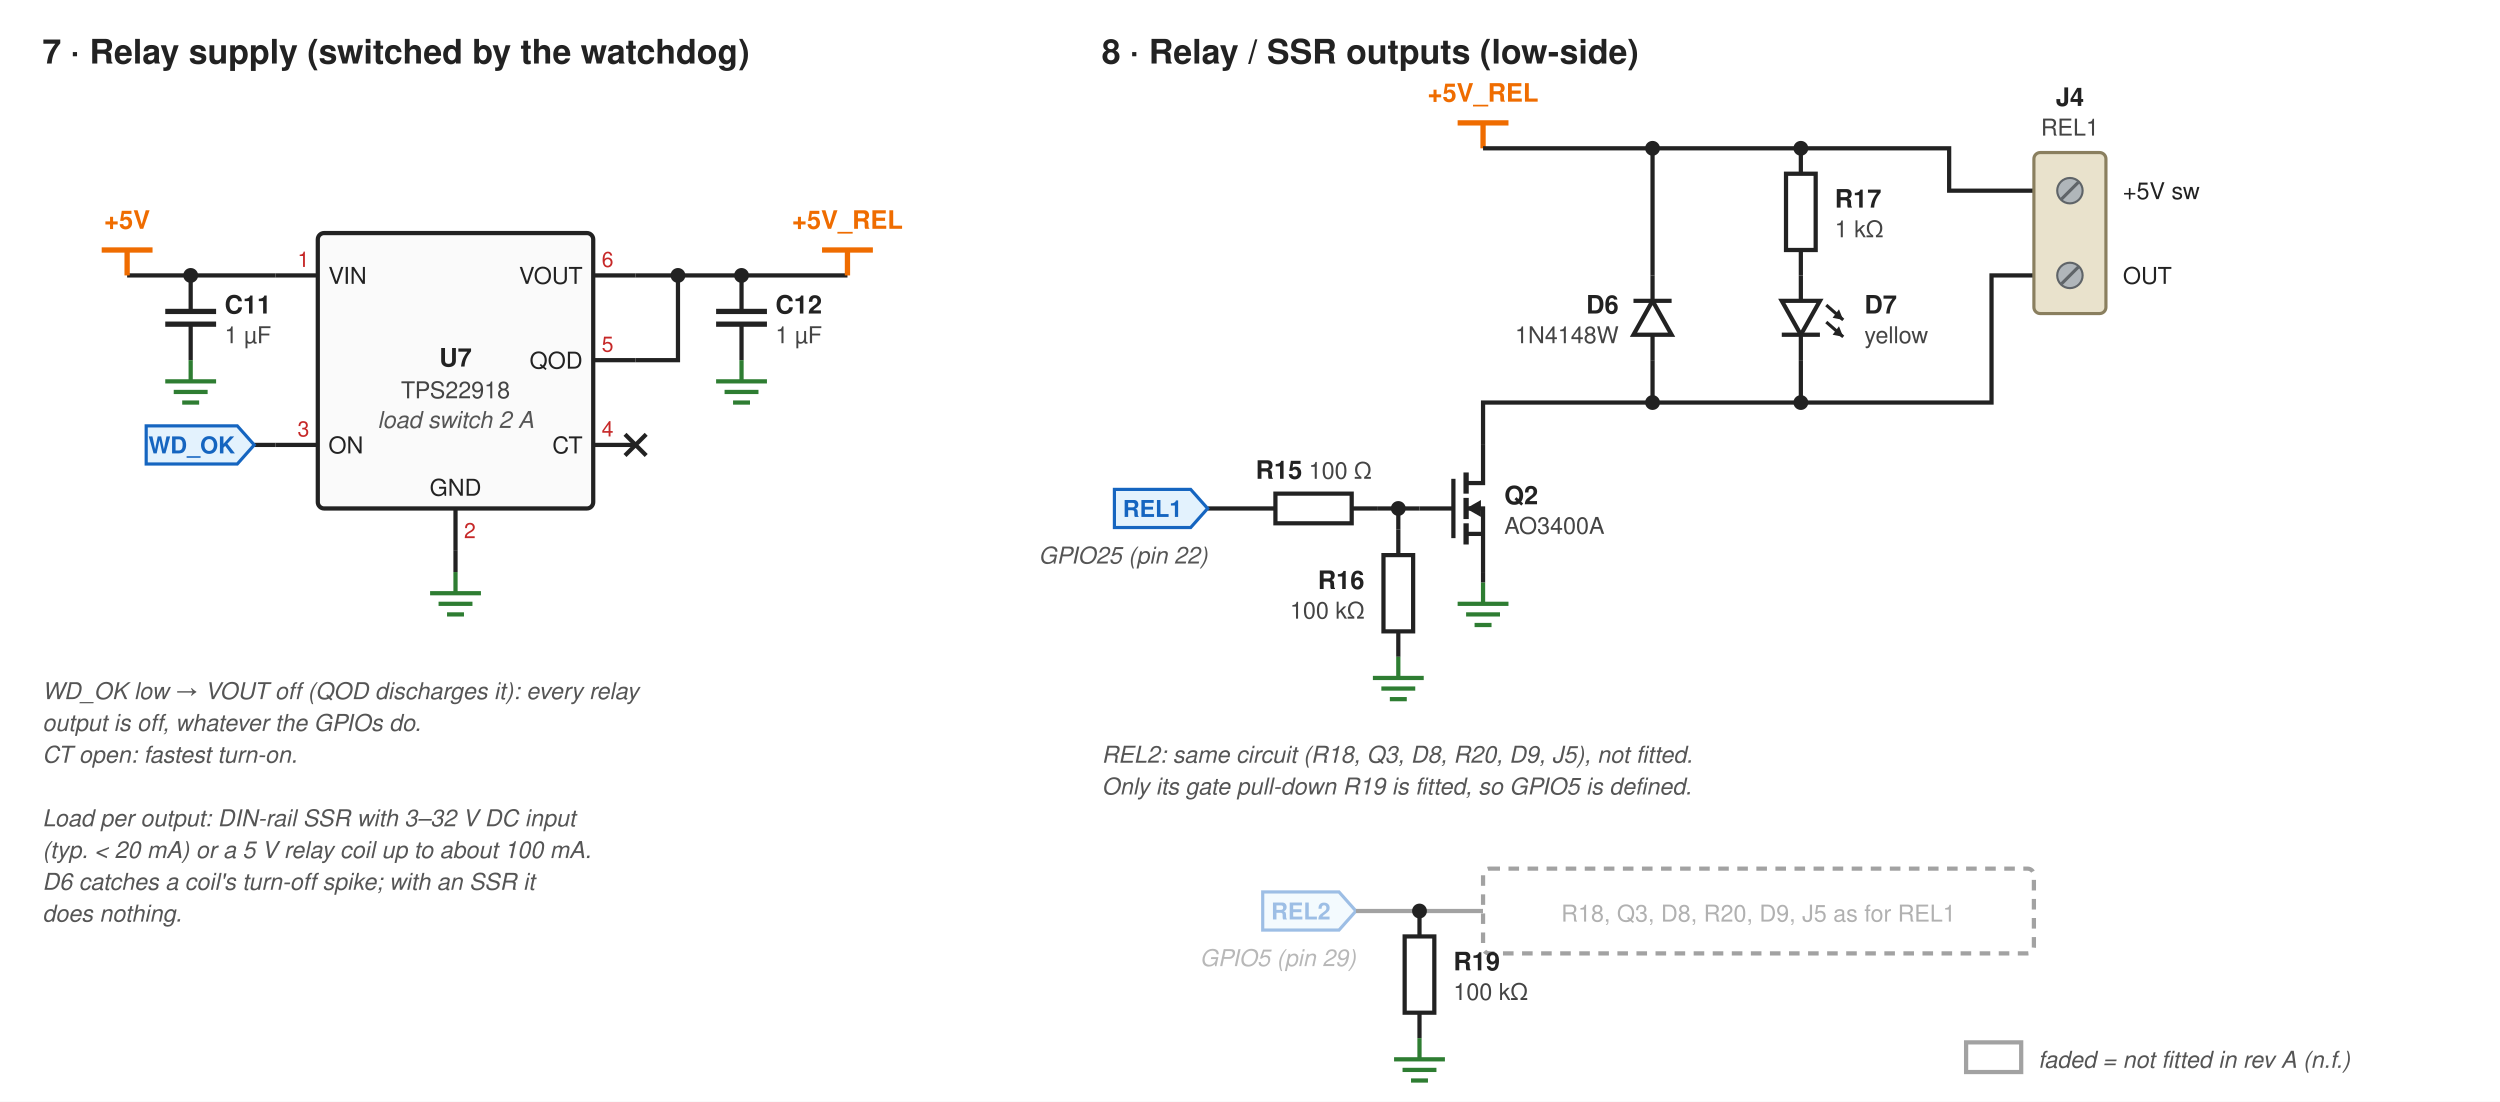
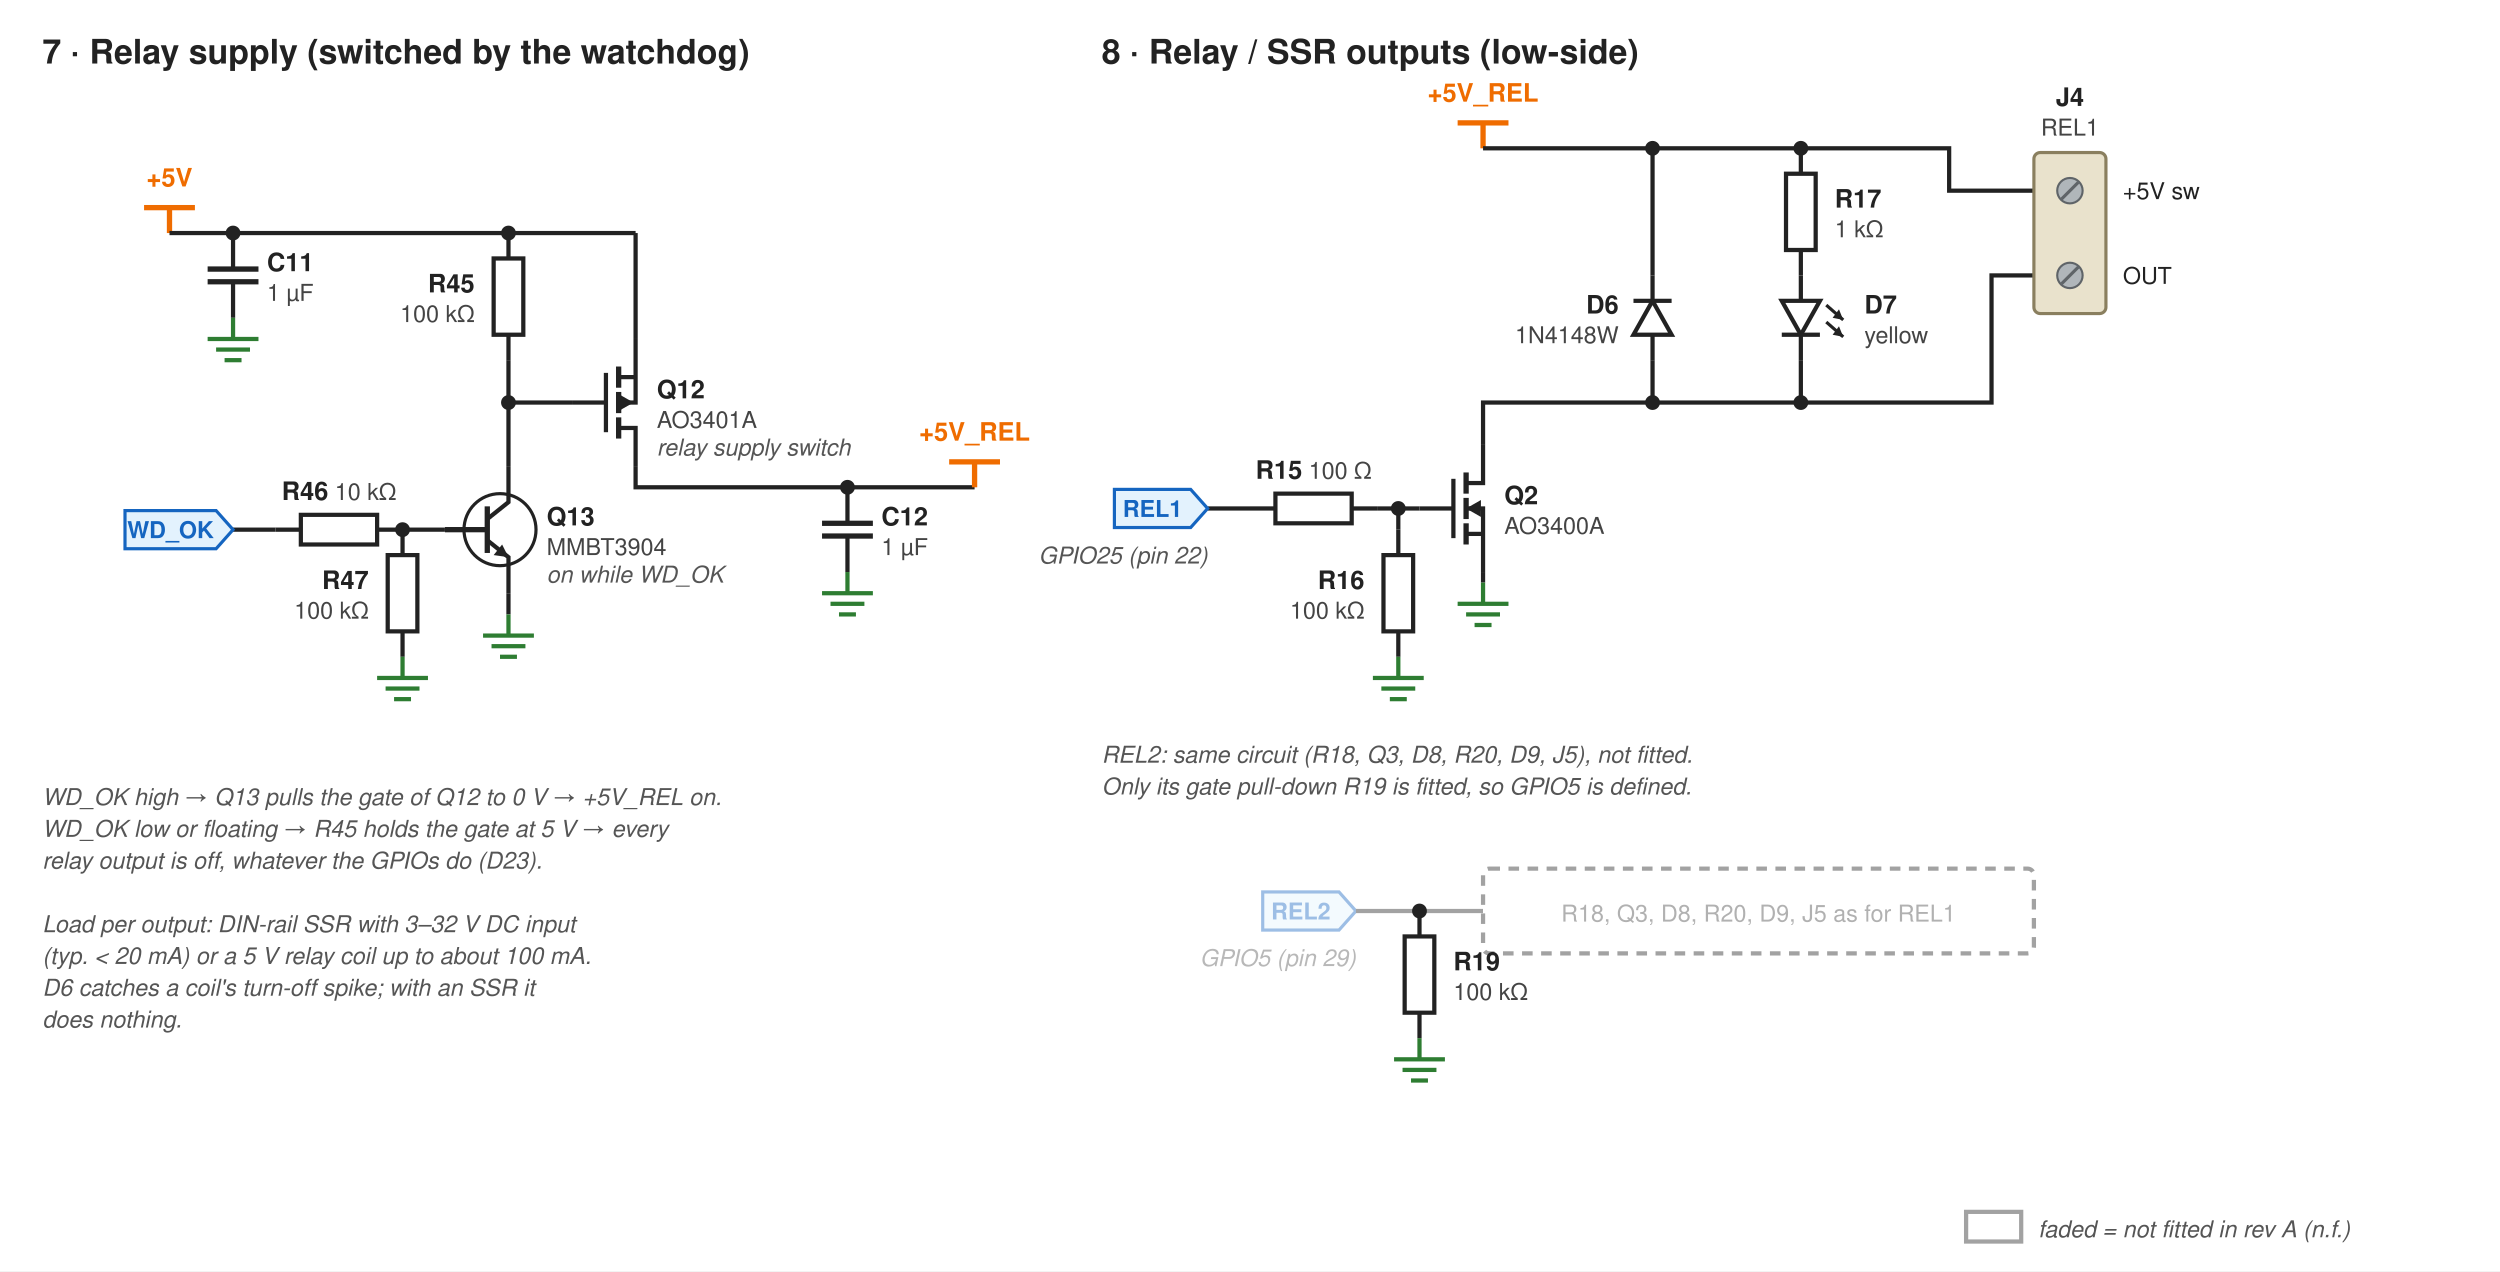
- <svg xmlns="http://www.w3.org/2000/svg" width="1180" height="520" viewBox="0 0 1180 520" font-family="Helvetica, Arial, sans-serif">
+ <svg xmlns="http://www.w3.org/2000/svg" width="1180" height="600" viewBox="0 0 1180 600" font-family="Helvetica, Arial, sans-serif">
  <style>.w{stroke:#222;stroke-width:2;fill:none}.b{stroke:#222;stroke-width:2;fill:white}.r{font-size:12px;font-weight:bold;fill:#222}.v{font-size:11px;fill:#444}.pn{font-size:11px;fill:#222}.num{font-size:10px;fill:#c62828}.n{font-size:11px;fill:#555;font-style:italic}.h{font-size:16px;font-weight:bold;fill:#222}</style>
-   <rect width="1180" height="520" fill="white" />
+   <rect width="1180" height="600" fill="white" />
  <text x="20" y="30" class="h" text-anchor="start">7 · Relay supply (switched by the watchdog)</text>
-   <rect x="150" y="110" width="130" height="130" rx="3" style="fill:#fafafa;stroke:#222;stroke-width:2" />
-   <text x="215.0" y="173.0" class="r" text-anchor="middle">U7</text>
-   <text x="215.0" y="188.0" class="v" text-anchor="middle">TPS22918</text>
-   <text x="215.0" y="202.0" class="n" text-anchor="middle">load switch 2 A</text>
-   <text x="155" y="134" class="pn" text-anchor="start">VIN</text>
-   <text x="146" y="126" class="num" text-anchor="end">1</text>
-   <path class="w" d="M150 130 L130 130" />
-   <text x="155" y="214" class="pn" text-anchor="start">ON</text>
-   <text x="146" y="206" class="num" text-anchor="end">3</text>
-   <path class="w" d="M150 210 L130 210" />
-   <text x="275" y="134" class="pn" text-anchor="end">VOUT</text>
-   <text x="284" y="126" class="num" text-anchor="start">6</text>
-   <path class="w" d="M280 130 L300 130" />
-   <text x="275" y="174" class="pn" text-anchor="end">QOD</text>
-   <text x="284" y="166" class="num" text-anchor="start">5</text>
-   <path class="w" d="M280 170 L300 170" />
-   <text x="275" y="214" class="pn" text-anchor="end">CT</text>
-   <text x="284" y="206" class="num" text-anchor="start">4</text>
-   <path class="w" d="M280 210 L300 210" />
-   <text x="215" y="234" class="pn" text-anchor="middle">GND</text>
-   <text x="219" y="254" class="num" text-anchor="start">2</text>
-   <path class="w" d="M215 240 L215 260" />
-   <path class="w" d="M130 130 L60 130" />
-   <path d="M60 130 V118 M48 118 H72" style="stroke:#ef6c00;stroke-width:2.5;fill:none" />
-   <text x="60" y="108" class="r" text-anchor="middle" style="fill:#ef6c00">+5V</text>
-   <circle cx="90" cy="130" r="3.5" fill="#222" />
-   <g transform="translate(90 130) rotate(90)">
+   <path d="M80 110 V98 M68 98 H92" style="stroke:#ef6c00;stroke-width:2.5;fill:none" />
+   <text x="80" y="88" class="r" text-anchor="middle" style="fill:#ef6c00">+5V</text>
+   <path class="w" d="M80 110 L300 110" />
+   <circle cx="110" cy="110" r="3.5" fill="#222" />
+   <g transform="translate(110 110) rotate(90)">
    <path class="w" d="M0 0 H17" />
    <path class="w" d="M23 0 H40" />
    <path class="w" d="M17 -12 V12" style="stroke-width:2.5" />
    <path class="w" d="M23 -12 V12" style="stroke-width:2.5" />
  </g>
-   <text x="106.0" y="148.0" class="r" text-anchor="start">C11</text>
-   <text x="106.0" y="162.0" class="v" text-anchor="start">1 µF</text>
-   <path d="M90 170 V180 M78 180 H102 M82 185 H98 M86 190 H94" style="stroke:#2e7d32;stroke-width:2;fill:none" />
-   <path class="w" d="M130 210 L120 210" />
-   <polygon points="120,210 112,201 69,201 69,219 112,219" style="fill:#e3f2fd;stroke:#1565c0;stroke-width:1.5" />
-   <text x="90.5" y="214" class="pn" text-anchor="middle" style="font-weight:bold;fill:#1565c0">WD_OK</text>
-   <path class="w" d="M300 130 L400 130" />
-   <path class="w" d="M300 170 L320 170 L320 130" />
-   <circle cx="320" cy="130" r="3.5" fill="#222" />
-   <path class="w" d="M295 205 L305 215 M295 215 L305 205" />
-   <circle cx="350" cy="130" r="3.5" fill="#222" />
-   <g transform="translate(350 130) rotate(90)">
+   <text x="126.0" y="128.0" class="r" text-anchor="start">C11</text>
+   <text x="126.0" y="142.0" class="v" text-anchor="start">1 µF</text>
+   <path d="M110 150 V160 M98 160 H122 M102 165 H118 M106 170 H114" style="stroke:#2e7d32;stroke-width:2;fill:none" />
+   <circle cx="240" cy="110" r="3.5" fill="#222" />
+   <g transform="translate(240 110) rotate(90)">
+     <path class="w" d="M0 0 H12" />
+     <path class="w" d="M48 0 H60" />
+     <rect class="b" x="12" y="-7" width="36" height="14" />
+   </g>
+   <text x="224.0" y="138.0" class="r" text-anchor="end">R45</text>
+   <text x="224.0" y="152.0" class="v" text-anchor="end">100 kΩ</text>
+   <g transform="translate(300 190)">
+     <path class="w" d="M-30 0 H-14 M-14 -14 V14" />
+     <path class="w" d="M-8 -17 V-7 M-8 -5 V5 M-8 7 V17" style="stroke-width:2.5" />
+     <path class="w" d="M-8 -12 H0 V-30 M-8 12 H0 V30 M-8 0 H0 V-12" />
+     <path d="M-1 0 L-8 -4 L-8 4 Z" fill="#222" />
+   </g>
+   <text x="310" y="188" class="r" text-anchor="start">Q12</text>
+   <text x="310" y="202" class="v" text-anchor="start">AO3401A</text>
+   <text x="310" y="215" class="n" text-anchor="start">relay supply switch</text>
+   <path class="w" d="M300 110 L300 160" />
+   <path class="w" d="M240 170 L240 220" />
+   <path class="w" d="M270 190 L240 190" />
+   <circle cx="240" cy="190" r="3.5" fill="#222" />
+   <g transform="translate(240 250)">
+     <circle cx="-4" cy="0" r="17" style="fill:white;stroke:#222;stroke-width:1.5" />
+     <path class="w" d="M-30 0 H-10 M-10 -11 V11" style="stroke-width:2.5" />
+     <path class="w" d="M-10 -5 L0 -13 V-30 M-10 5 L0 13 V30" />
+     <path d="M0 13 L-7 12 L-3 7 Z" fill="#222" />
+   </g>
+   <text x="258" y="248" class="r" text-anchor="start">Q13</text>
+   <text x="258" y="262" class="v" text-anchor="start">MMBT3904</text>
+   <text x="258" y="275" class="n" text-anchor="start">on while WD_OK</text>
+   <path class="w" d="M240 280 L240 290" />
+   <path d="M240 290 V300 M228 300 H252 M232 305 H248 M236 310 H244" style="stroke:#2e7d32;stroke-width:2;fill:none" />
+   <path class="w" d="M210 250 L190 250" />
+   <circle cx="190" cy="250" r="3.5" fill="#222" />
+   <g transform="translate(190 250) rotate(180)">
+     <path class="w" d="M0 0 H12" />
+     <path class="w" d="M48 0 H60" />
+     <rect class="b" x="12" y="-7" width="36" height="14" />
+   </g>
+   <text x="160.0" y="236.0" class="v" text-anchor="middle">
+     <tspan class="r">R46</tspan> 10 kΩ</text>
+   <path class="w" d="M130 250 L110 250" />
+   <polygon points="110,250 102,241 59,241 59,259 102,259" style="fill:#e3f2fd;stroke:#1565c0;stroke-width:1.5" />
+   <text x="80.5" y="254" class="pn" text-anchor="middle" style="font-weight:bold;fill:#1565c0">WD_OK</text>
+   <g transform="translate(190 250) rotate(90)">
+     <path class="w" d="M0 0 H12" />
+     <path class="w" d="M48 0 H60" />
+     <rect class="b" x="12" y="-7" width="36" height="14" />
+   </g>
+   <text x="174.0" y="278.0" class="r" text-anchor="end">R47</text>
+   <text x="174.0" y="292.0" class="v" text-anchor="end">100 kΩ</text>
+   <path d="M190 310 V320 M178 320 H202 M182 325 H198 M186 330 H194" style="stroke:#2e7d32;stroke-width:2;fill:none" />
+   <path class="w" d="M300 220 L300 230 L460 230" />
+   <circle cx="400" cy="230" r="3.5" fill="#222" />
+   <g transform="translate(400 230) rotate(90)">
    <path class="w" d="M0 0 H17" />
    <path class="w" d="M23 0 H40" />
    <path class="w" d="M17 -12 V12" style="stroke-width:2.5" />
    <path class="w" d="M23 -12 V12" style="stroke-width:2.5" />
  </g>
-   <text x="366.0" y="148.0" class="r" text-anchor="start">C12</text>
-   <text x="366.0" y="162.0" class="v" text-anchor="start">1 µF</text>
-   <path d="M350 170 V180 M338 180 H362 M342 185 H358 M346 190 H354" style="stroke:#2e7d32;stroke-width:2;fill:none" />
-   <path d="M400 130 V118 M388 118 H412" style="stroke:#ef6c00;stroke-width:2.5;fill:none" />
-   <text x="400" y="108" class="r" text-anchor="middle" style="fill:#ef6c00">+5V_REL</text>
-   <path class="w" d="M215 260 L215 270" />
-   <path d="M215 270 V280 M203 280 H227 M207 285 H223 M211 290 H219" style="stroke:#2e7d32;stroke-width:2;fill:none" />
-   <text x="20" y="330" class="n" text-anchor="start">WD_OK low → VOUT off (QOD discharges it): every relay</text>
-   <text x="20" y="345" class="n" text-anchor="start">output is off, whatever the GPIOs do.</text>
-   <text x="20" y="360" class="n" text-anchor="start">CT open: fastest turn-on.</text>
-   <text x="20" y="375" class="n" text-anchor="start" />
-   <text x="20" y="390" class="n" text-anchor="start">Load per output: DIN-rail SSR with 3–32 V DC input</text>
-   <text x="20" y="405" class="n" text-anchor="start">(typ. &lt; 20 mA) or a 5 V relay coil up to about 100 mA.</text>
-   <text x="20" y="420" class="n" text-anchor="start">D6 catches a coil's turn-off spike; with an SSR it</text>
-   <text x="20" y="435" class="n" text-anchor="start">does nothing.</text>
+   <text x="416.0" y="248.0" class="r" text-anchor="start">C12</text>
+   <text x="416.0" y="262.0" class="v" text-anchor="start">1 µF</text>
+   <path d="M400 270 V280 M388 280 H412 M392 285 H408 M396 290 H404" style="stroke:#2e7d32;stroke-width:2;fill:none" />
+   <path d="M460 230 V218 M448 218 H472" style="stroke:#ef6c00;stroke-width:2.5;fill:none" />
+   <text x="460" y="208" class="r" text-anchor="middle" style="fill:#ef6c00">+5V_REL</text>
+   <text x="20" y="380" class="n" text-anchor="start">WD_OK high → Q13 pulls the gate of Q12 to 0 V → +5V_REL on.</text>
+   <text x="20" y="395" class="n" text-anchor="start">WD_OK low or floating → R45 holds the gate at 5 V → every</text>
+   <text x="20" y="410" class="n" text-anchor="start">relay output is off, whatever the GPIOs do (D23).</text>
+   <text x="20" y="425" class="n" text-anchor="start" />
+   <text x="20" y="440" class="n" text-anchor="start">Load per output: DIN-rail SSR with 3–32 V DC input</text>
+   <text x="20" y="455" class="n" text-anchor="start">(typ. &lt; 20 mA) or a 5 V relay coil up to about 100 mA.</text>
+   <text x="20" y="470" class="n" text-anchor="start">D6 catches a coil's turn-off spike; with an SSR it</text>
+   <text x="20" y="485" class="n" text-anchor="start">does nothing.</text>
  <text x="520" y="30" class="h" text-anchor="start">8 · Relay / SSR outputs (low-side)</text>
  <path d="M700 70 V58 M688 58 H712" style="stroke:#ef6c00;stroke-width:2.5;fill:none" />
  <text x="700" y="48" class="r" text-anchor="middle" style="fill:#ef6c00">+5V_REL</text>
  <path class="w" d="M700 70 L920 70 L920 90 L960 90" />
  <circle cx="780" cy="70" r="3.5" fill="#222" />
  <circle cx="850" cy="70" r="3.5" fill="#222" />
  <g transform="translate(700 240)">
    <path class="w" d="M-30 0 H-14 M-14 -14 V14" />
    <path class="w" d="M-8 -17 V-7 M-8 -5 V5 M-8 7 V17" style="stroke-width:2.5" />
    <path class="w" d="M-8 -12 H0 V-30 M-8 12 H0 V30 M-8 0 H0 V12" />
    <path d="M-8 0 L-1 -4 L-1 4 Z" fill="#222" />
  </g>
  <text x="710" y="238" class="r" text-anchor="start">Q2</text>
  <text x="710" y="252" class="v" text-anchor="start">AO3400A</text>
  <path class="w" d="M700 270 L700 275" />
  <path d="M700 275 V285 M688 285 H712 M692 290 H708 M696 295 H704" style="stroke:#2e7d32;stroke-width:2;fill:none" />
  <path class="w" d="M700 210 L700 190 L940 190 L940 130 L960 130" />
  <circle cx="780" cy="190" r="3.5" fill="#222" />
  <circle cx="850" cy="190" r="3.5" fill="#222" />
  <g transform="translate(780 170) rotate(270)">
    <path class="w" d="M0 0 H12" />
    <path class="w" d="M28 0 H40" />
    <path d="M12 -9 L28 0 L12 9 Z" style="fill:white;stroke:#222;stroke-width:2" />
    <path class="w" d="M28 -9 V9" />
  </g>
  <text x="764.0" y="148.0" class="r" text-anchor="end">D6</text>
  <text x="764.0" y="162.0" class="v" text-anchor="end">1N4148W</text>
  <path class="w" d="M780 170 L780 190" />
  <path class="w" d="M780 130 L780 70" />
  <g transform="translate(850 70) rotate(90)">
    <path class="w" d="M0 0 H12" />
    <path class="w" d="M48 0 H60" />
    <rect class="b" x="12" y="-7" width="36" height="14" />
  </g>
  <text x="866.0" y="98.0" class="r" text-anchor="start">R17</text>
  <text x="866.0" y="112.0" class="v" text-anchor="start">1 kΩ</text>
  <g transform="translate(850 130) rotate(90)">
    <path class="w" d="M0 0 H12" />
    <path class="w" d="M28 0 H40" />
    <path d="M12 -9 L28 0 L12 9 Z" style="fill:white;stroke:#222;stroke-width:2" />
    <path class="w" d="M28 -9 V9" />
    <path class="w" d="M14 -12 L21 -20" style="stroke-width:1.5" />
    <path d="M21 -20 L16 -18 L20 -15 Z" fill="#222" />
    <path class="w" d="M22 -12 L29 -20" style="stroke-width:1.5" />
    <path d="M29 -20 L24 -18 L28 -15 Z" fill="#222" />
  </g>
  <text x="880.0" y="148.0" class="r" text-anchor="start">D7</text>
  <text x="880.0" y="162.0" class="v" text-anchor="start">yellow</text>
  <path class="w" d="M850 170 L850 190" />
  <rect x="960" y="72" width="34" height="76" rx="3" style="fill:#E9E2CC;stroke:#8A7F5F;stroke-width:1.5" />
  <circle cx="977" cy="90" r="6" style="fill:#B0B6BA;stroke:#5F6468" />
  <path d="M973 94 L981 86" style="stroke:#5F6468;stroke-width:1.5" />
  <text x="1002" y="94" class="pn" text-anchor="start">+5V sw</text>
  <circle cx="977" cy="130" r="6" style="fill:#B0B6BA;stroke:#5F6468" />
  <path d="M973 134 L981 126" style="stroke:#5F6468;stroke-width:1.5" />
  <text x="1002" y="134" class="pn" text-anchor="start">OUT</text>
  <text x="977" y="50" class="r" text-anchor="middle">J4</text>
  <text x="977" y="64" class="v" text-anchor="middle">REL1</text>
  <path class="w" d="M670 240 L650 240" />
  <g transform="translate(650 240) rotate(180)">
    <path class="w" d="M0 0 H12" />
    <path class="w" d="M48 0 H60" />
    <rect class="b" x="12" y="-7" width="36" height="14" />
  </g>
  <text x="620.0" y="226.0" class="v" text-anchor="middle">
    <tspan class="r">R15</tspan> 100 Ω</text>
  <path class="w" d="M590 240 L570 240" />
  <polygon points="570,240 562,231 526,231 526,249 562,249" style="fill:#e3f2fd;stroke:#1565c0;stroke-width:1.5" />
  <text x="544.0" y="244" class="pn" text-anchor="middle" style="font-weight:bold;fill:#1565c0">REL1</text>
  <text x="570" y="266" class="n" text-anchor="end">GPIO25 (pin 22)</text>
  <circle cx="660" cy="240" r="3.5" fill="#222" />
  <path class="w" d="M660 240 L660 250" />
  <g transform="translate(660 250) rotate(90)">
    <path class="w" d="M0 0 H12" />
    <path class="w" d="M48 0 H60" />
    <rect class="b" x="12" y="-7" width="36" height="14" />
  </g>
  <text x="644.0" y="278.0" class="r" text-anchor="end">R16</text>
  <text x="644.0" y="292.0" class="v" text-anchor="end">100 kΩ</text>
  <path d="M660 310 V320 M648 320 H672 M652 325 H668 M656 330 H664" style="stroke:#2e7d32;stroke-width:2;fill:none" />
  <text x="520" y="360" class="n" text-anchor="start">REL2: same circuit (R18, Q3, D8, R20, D9, J5), not fitted.</text>
  <text x="520" y="375" class="n" text-anchor="start">Only its gate pull-down R19 is fitted, so GPIO5 is defined.</text>
  <g opacity="0.42">
    <polygon points="640,430 632,421 596,421 596,439 632,439" style="fill:#e3f2fd;stroke:#1565c0;stroke-width:1.5" />
    <text x="614.0" y="434" class="pn" text-anchor="middle" style="font-weight:bold;fill:#1565c0">REL2</text>
    <text x="640" y="456" class="n" text-anchor="end">GPIO5 (pin 29)</text>
    <path class="w" d="M640 430 L700 430" />
    <rect x="700" y="410" width="260" height="40" rx="3" style="fill:white;stroke:#222;stroke-width:2;stroke-dasharray:5 4" />
    <text x="830" y="435" class="v" text-anchor="middle">R18, Q3, D8, R20, D9, J5 as for REL1</text>
  </g>
  <circle cx="670" cy="430" r="3.5" fill="#222" />
  <g transform="translate(670 430) rotate(90)">
    <path class="w" d="M0 0 H12" />
    <path class="w" d="M48 0 H60" />
    <rect class="b" x="12" y="-7" width="36" height="14" />
  </g>
  <text x="686.0" y="458.0" class="r" text-anchor="start">R19</text>
  <text x="686.0" y="472.0" class="v" text-anchor="start">100 kΩ</text>
  <path d="M670 490 V500 M658 500 H682 M662 505 H678 M666 510 H674" style="stroke:#2e7d32;stroke-width:2;fill:none" />
  <g opacity="0.42">
-     <rect x="928" y="492" width="26" height="14" style="fill:white;stroke:#222;stroke-width:2" />
+     <rect x="928" y="572" width="26" height="14" style="fill:white;stroke:#222;stroke-width:2" />
  </g>
-   <text x="962" y="504" class="n" text-anchor="start">faded = not fitted in rev A (n.f.)</text>
+   <text x="962" y="584" class="n" text-anchor="start">faded = not fitted in rev A (n.f.)</text>
</svg>
